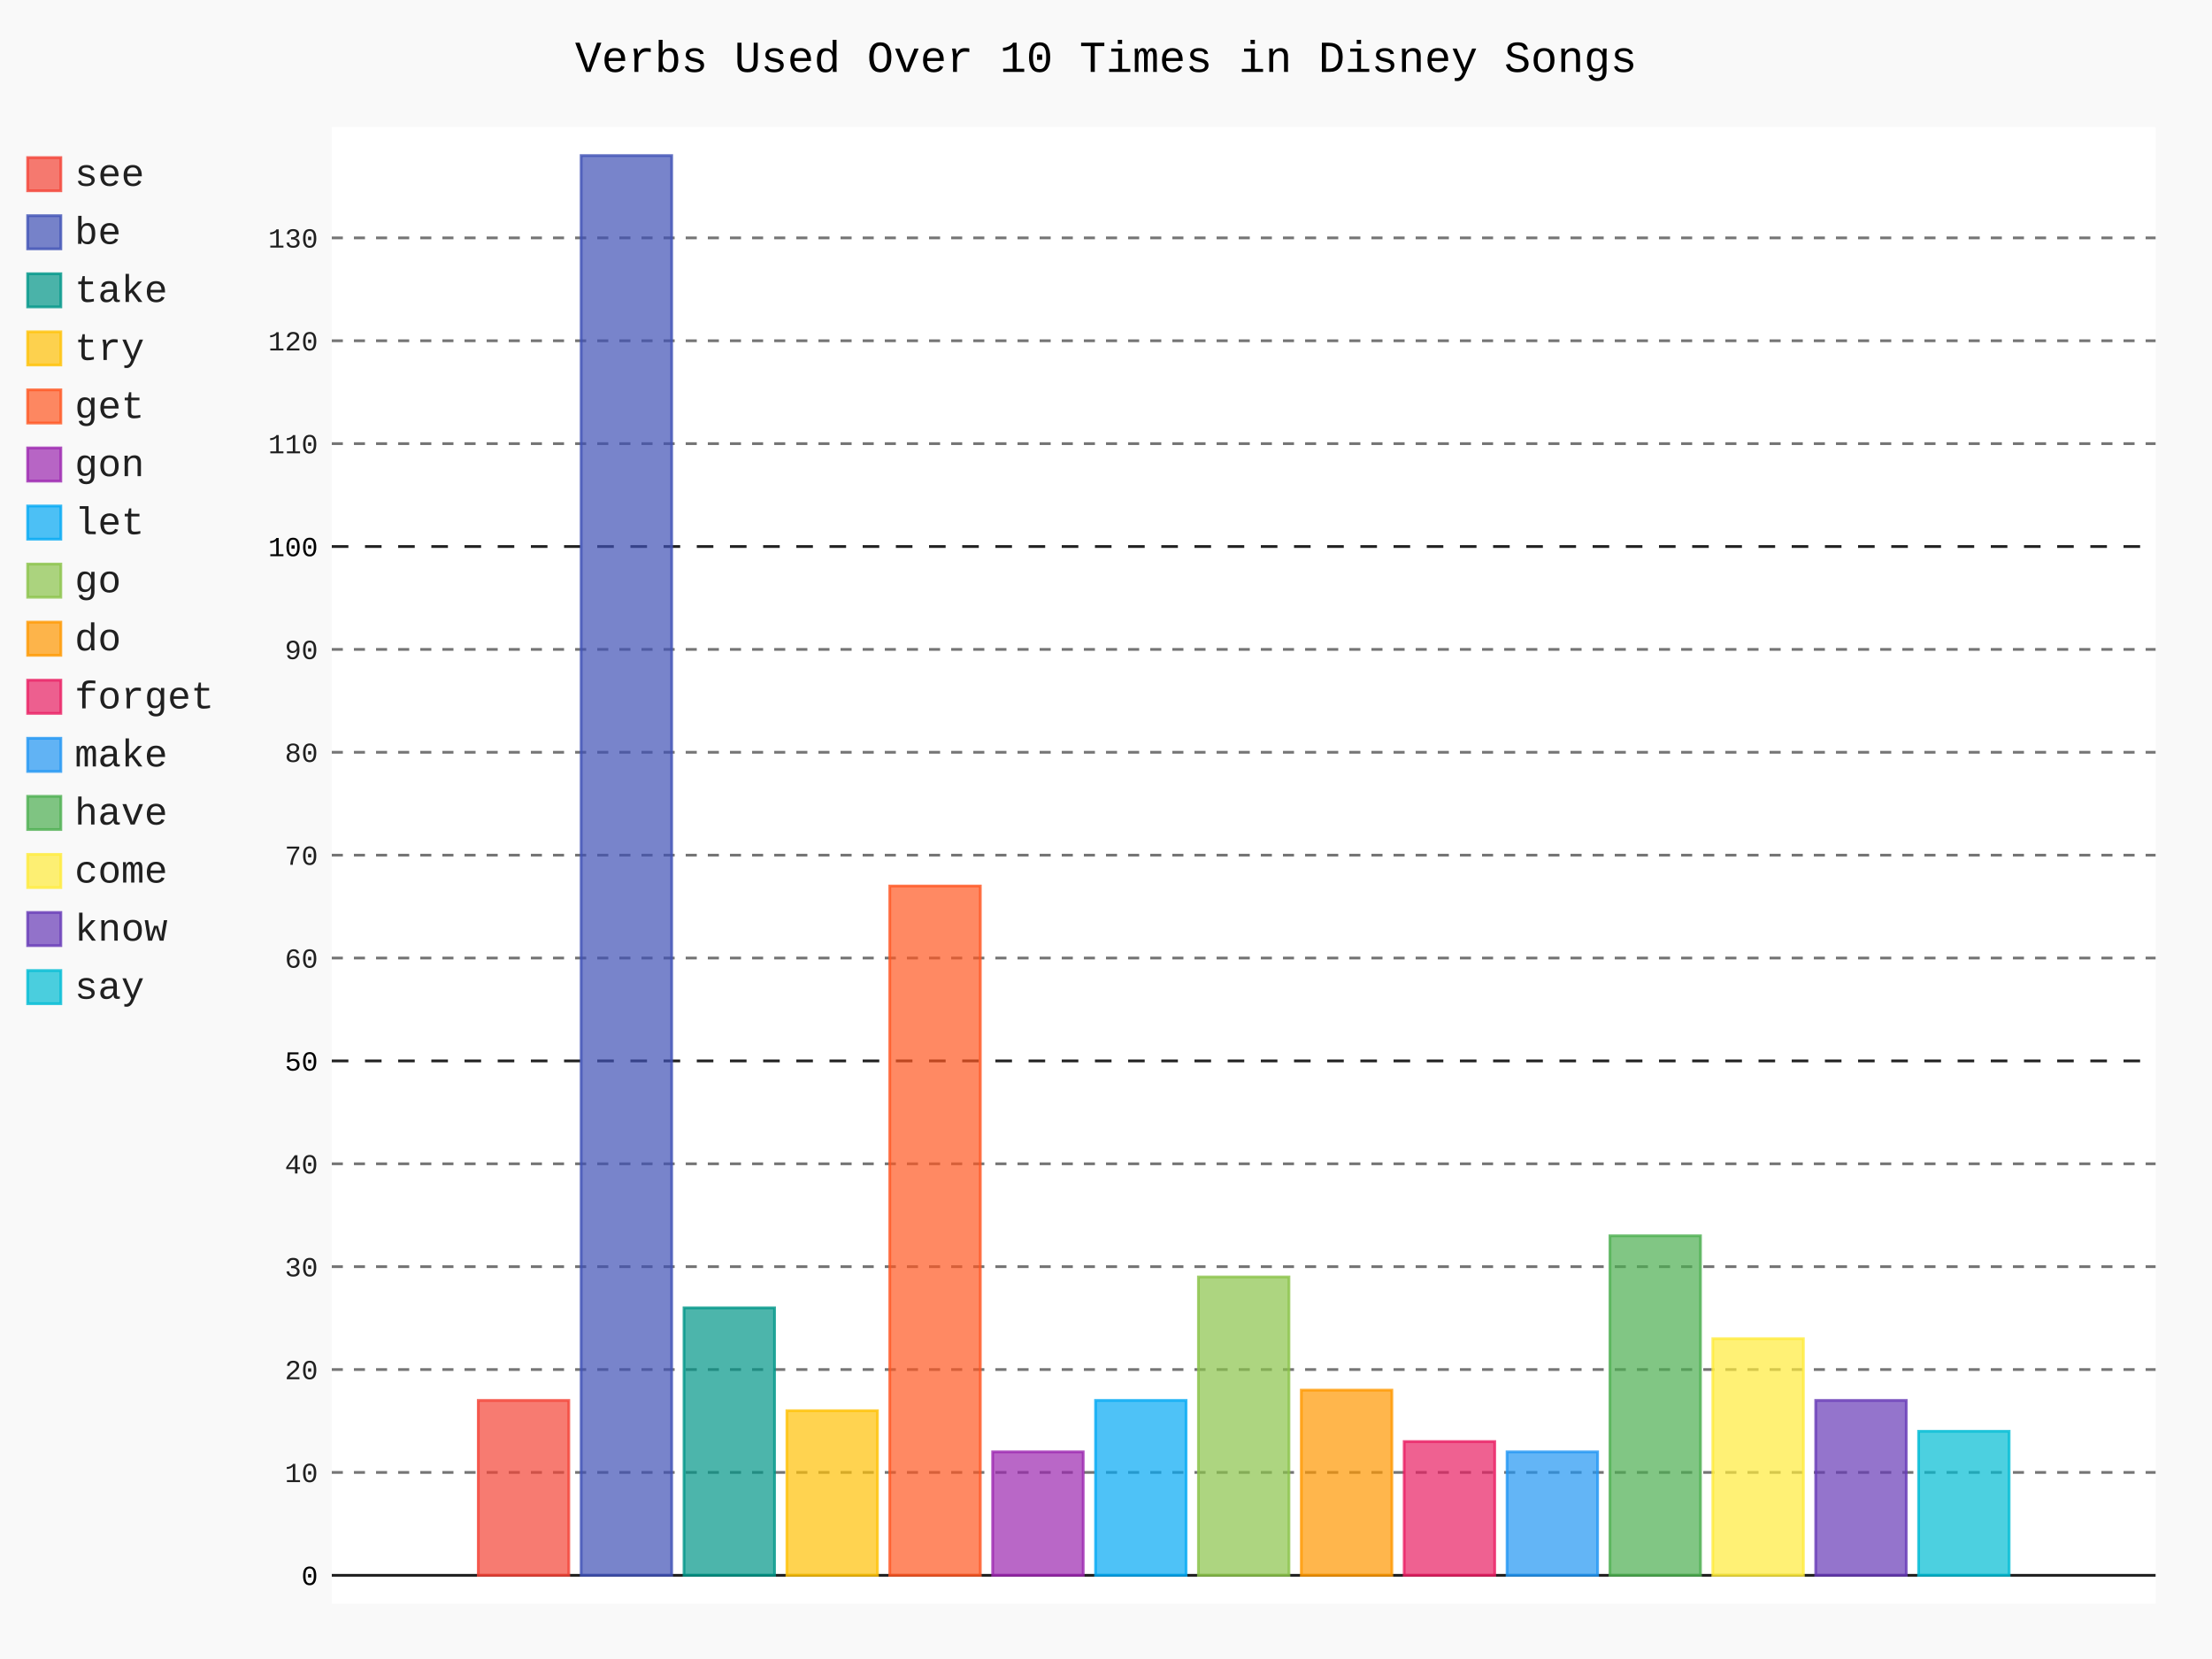
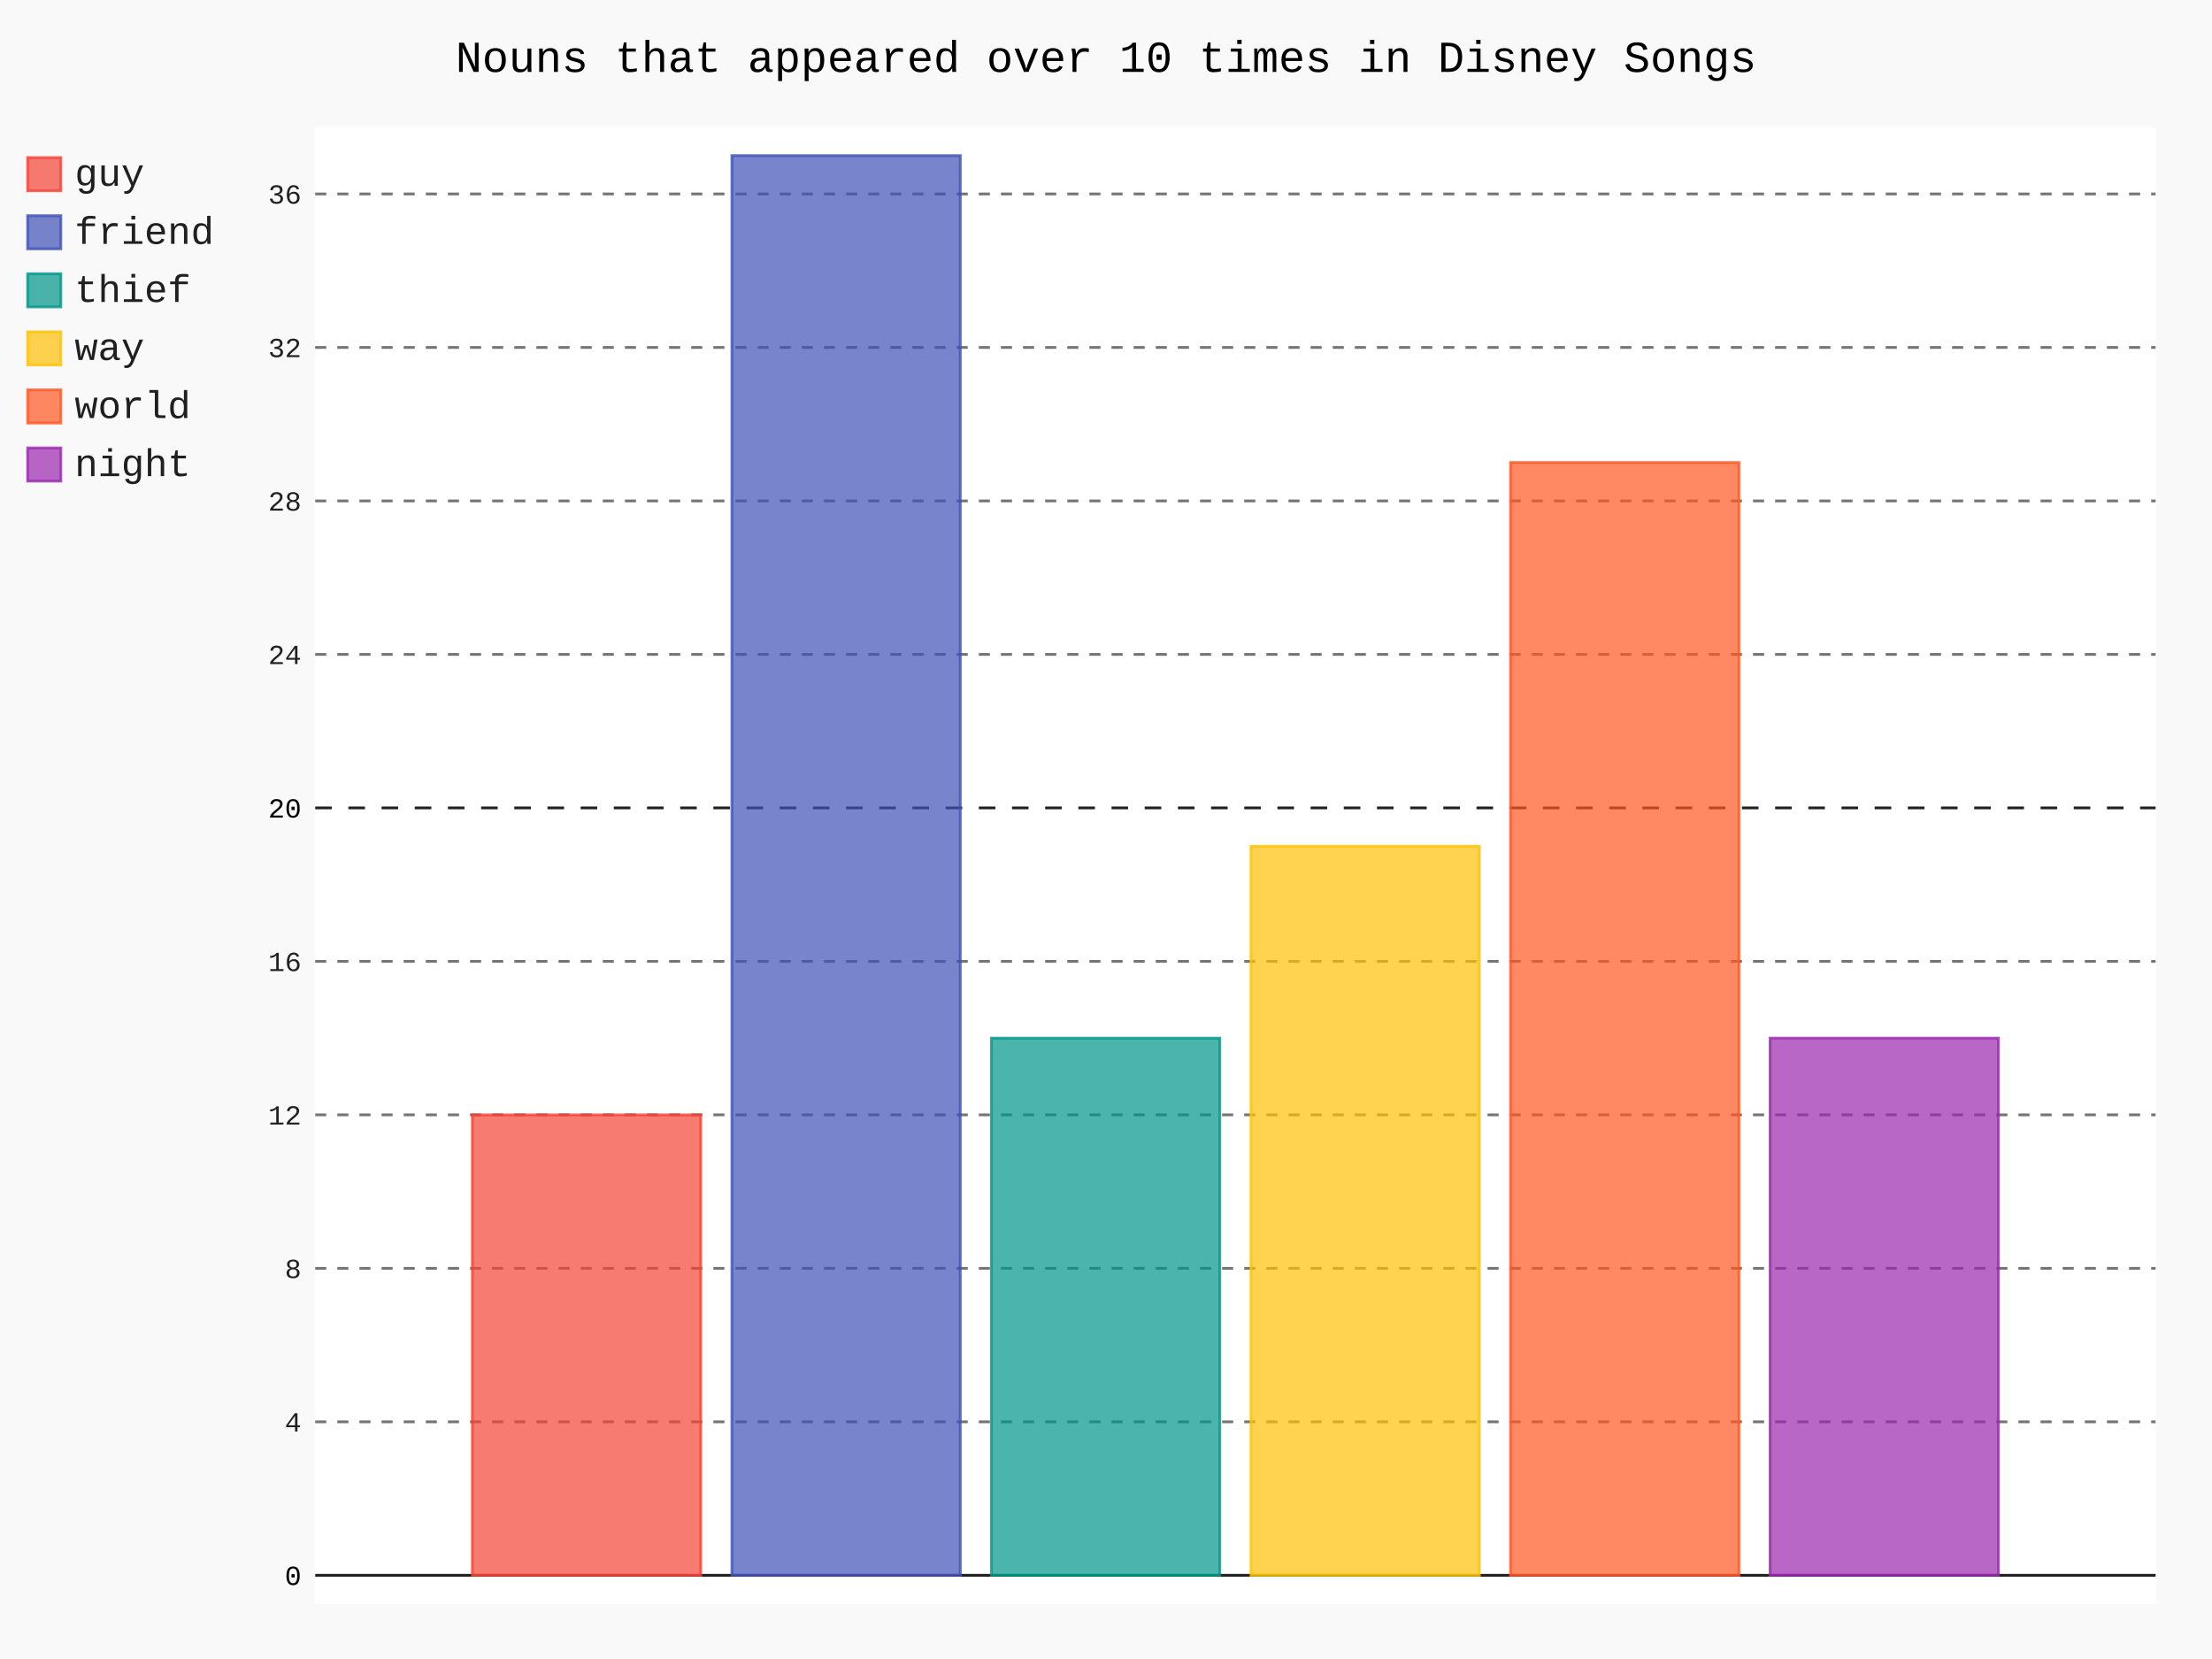
- <svg xmlns="http://www.w3.org/2000/svg" id="chart-f71bc01b-bb59-49b8-891f-cbcc1039b10a" class="pygal-chart" viewBox="0 0 800 600">
+ <svg xmlns="http://www.w3.org/2000/svg" id="chart-c9e9f014-8bdd-4078-95af-990b3f24e855" class="pygal-chart" viewBox="0 0 800 600">
  <defs>
-     <style type="text/css">#chart-f71bc01b-bb59-49b8-891f-cbcc1039b10a{-webkit-user-select:none;-webkit-font-smoothing:antialiased;font-family:Consolas,"Liberation Mono",Menlo,Courier,monospace}#chart-f71bc01b-bb59-49b8-891f-cbcc1039b10a .title{font-family:Consolas,"Liberation Mono",Menlo,Courier,monospace;font-size:16px}#chart-f71bc01b-bb59-49b8-891f-cbcc1039b10a .legends .legend text{font-family:Consolas,"Liberation Mono",Menlo,Courier,monospace;font-size:14px}#chart-f71bc01b-bb59-49b8-891f-cbcc1039b10a .axis text{font-family:Consolas,"Liberation Mono",Menlo,Courier,monospace;font-size:10px}#chart-f71bc01b-bb59-49b8-891f-cbcc1039b10a .axis text.major{font-family:Consolas,"Liberation Mono",Menlo,Courier,monospace;font-size:10px}#chart-f71bc01b-bb59-49b8-891f-cbcc1039b10a .text-overlay text.value{font-family:Consolas,"Liberation Mono",Menlo,Courier,monospace;font-size:16px}#chart-f71bc01b-bb59-49b8-891f-cbcc1039b10a .text-overlay text.label{font-family:Consolas,"Liberation Mono",Menlo,Courier,monospace;font-size:10px}#chart-f71bc01b-bb59-49b8-891f-cbcc1039b10a .tooltip{font-family:Consolas,"Liberation Mono",Menlo,Courier,monospace;font-size:14px}#chart-f71bc01b-bb59-49b8-891f-cbcc1039b10a text.no_data{font-family:Consolas,"Liberation Mono",Menlo,Courier,monospace;font-size:64px}
- #chart-f71bc01b-bb59-49b8-891f-cbcc1039b10a{background-color:rgba(249,249,249,1)}#chart-f71bc01b-bb59-49b8-891f-cbcc1039b10a path,#chart-f71bc01b-bb59-49b8-891f-cbcc1039b10a line,#chart-f71bc01b-bb59-49b8-891f-cbcc1039b10a rect,#chart-f71bc01b-bb59-49b8-891f-cbcc1039b10a circle{-webkit-transition:150ms;-moz-transition:150ms;transition:150ms}#chart-f71bc01b-bb59-49b8-891f-cbcc1039b10a .graph &gt; .background{fill:rgba(249,249,249,1)}#chart-f71bc01b-bb59-49b8-891f-cbcc1039b10a .plot &gt; .background{fill:rgba(255,255,255,1)}#chart-f71bc01b-bb59-49b8-891f-cbcc1039b10a .graph{fill:rgba(0,0,0,.87)}#chart-f71bc01b-bb59-49b8-891f-cbcc1039b10a text.no_data{fill:rgba(0,0,0,1)}#chart-f71bc01b-bb59-49b8-891f-cbcc1039b10a .title{fill:rgba(0,0,0,1)}#chart-f71bc01b-bb59-49b8-891f-cbcc1039b10a .legends .legend text{fill:rgba(0,0,0,.87)}#chart-f71bc01b-bb59-49b8-891f-cbcc1039b10a .legends .legend:hover text{fill:rgba(0,0,0,1)}#chart-f71bc01b-bb59-49b8-891f-cbcc1039b10a .axis .line{stroke:rgba(0,0,0,1)}#chart-f71bc01b-bb59-49b8-891f-cbcc1039b10a .axis .guide.line{stroke:rgba(0,0,0,.54)}#chart-f71bc01b-bb59-49b8-891f-cbcc1039b10a .axis .major.line{stroke:rgba(0,0,0,.87)}#chart-f71bc01b-bb59-49b8-891f-cbcc1039b10a .axis text.major{fill:rgba(0,0,0,1)}#chart-f71bc01b-bb59-49b8-891f-cbcc1039b10a .axis.y .guides:hover .guide.line,#chart-f71bc01b-bb59-49b8-891f-cbcc1039b10a .line-graph .axis.x .guides:hover .guide.line,#chart-f71bc01b-bb59-49b8-891f-cbcc1039b10a .stackedline-graph .axis.x .guides:hover .guide.line,#chart-f71bc01b-bb59-49b8-891f-cbcc1039b10a .xy-graph .axis.x .guides:hover .guide.line{stroke:rgba(0,0,0,1)}#chart-f71bc01b-bb59-49b8-891f-cbcc1039b10a .axis .guides:hover text{fill:rgba(0,0,0,1)}#chart-f71bc01b-bb59-49b8-891f-cbcc1039b10a .reactive{fill-opacity:.7;stroke-opacity:.8}#chart-f71bc01b-bb59-49b8-891f-cbcc1039b10a .ci{stroke:rgba(0,0,0,.87)}#chart-f71bc01b-bb59-49b8-891f-cbcc1039b10a .reactive.active,#chart-f71bc01b-bb59-49b8-891f-cbcc1039b10a .active .reactive{fill-opacity:.8;stroke-opacity:.9;stroke-width:4}#chart-f71bc01b-bb59-49b8-891f-cbcc1039b10a .ci .reactive.active{stroke-width:1.5}#chart-f71bc01b-bb59-49b8-891f-cbcc1039b10a .series text{fill:rgba(0,0,0,1)}#chart-f71bc01b-bb59-49b8-891f-cbcc1039b10a .tooltip rect{fill:rgba(255,255,255,1);stroke:rgba(0,0,0,1);-webkit-transition:opacity 150ms;-moz-transition:opacity 150ms;transition:opacity 150ms}#chart-f71bc01b-bb59-49b8-891f-cbcc1039b10a .tooltip .label{fill:rgba(0,0,0,.87)}#chart-f71bc01b-bb59-49b8-891f-cbcc1039b10a .tooltip .label{fill:rgba(0,0,0,.87)}#chart-f71bc01b-bb59-49b8-891f-cbcc1039b10a .tooltip .legend{font-size:.8em;fill:rgba(0,0,0,.54)}#chart-f71bc01b-bb59-49b8-891f-cbcc1039b10a .tooltip .x_label{font-size:.6em;fill:rgba(0,0,0,1)}#chart-f71bc01b-bb59-49b8-891f-cbcc1039b10a .tooltip .xlink{font-size:.5em;text-decoration:underline}#chart-f71bc01b-bb59-49b8-891f-cbcc1039b10a .tooltip .value{font-size:1.5em}#chart-f71bc01b-bb59-49b8-891f-cbcc1039b10a .bound{font-size:.5em}#chart-f71bc01b-bb59-49b8-891f-cbcc1039b10a .max-value{font-size:.75em;fill:rgba(0,0,0,.54)}#chart-f71bc01b-bb59-49b8-891f-cbcc1039b10a .map-element{fill:rgba(255,255,255,1);stroke:rgba(0,0,0,.54) !important}#chart-f71bc01b-bb59-49b8-891f-cbcc1039b10a .map-element .reactive{fill-opacity:inherit;stroke-opacity:inherit}#chart-f71bc01b-bb59-49b8-891f-cbcc1039b10a .color-0,#chart-f71bc01b-bb59-49b8-891f-cbcc1039b10a .color-0 a:visited{stroke:#F44336;fill:#F44336}#chart-f71bc01b-bb59-49b8-891f-cbcc1039b10a .color-1,#chart-f71bc01b-bb59-49b8-891f-cbcc1039b10a .color-1 a:visited{stroke:#3F51B5;fill:#3F51B5}#chart-f71bc01b-bb59-49b8-891f-cbcc1039b10a .color-2,#chart-f71bc01b-bb59-49b8-891f-cbcc1039b10a .color-2 a:visited{stroke:#009688;fill:#009688}#chart-f71bc01b-bb59-49b8-891f-cbcc1039b10a .color-3,#chart-f71bc01b-bb59-49b8-891f-cbcc1039b10a .color-3 a:visited{stroke:#FFC107;fill:#FFC107}#chart-f71bc01b-bb59-49b8-891f-cbcc1039b10a .color-4,#chart-f71bc01b-bb59-49b8-891f-cbcc1039b10a .color-4 a:visited{stroke:#FF5722;fill:#FF5722}#chart-f71bc01b-bb59-49b8-891f-cbcc1039b10a .color-5,#chart-f71bc01b-bb59-49b8-891f-cbcc1039b10a .color-5 a:visited{stroke:#9C27B0;fill:#9C27B0}#chart-f71bc01b-bb59-49b8-891f-cbcc1039b10a .color-6,#chart-f71bc01b-bb59-49b8-891f-cbcc1039b10a .color-6 a:visited{stroke:#03A9F4;fill:#03A9F4}#chart-f71bc01b-bb59-49b8-891f-cbcc1039b10a .color-7,#chart-f71bc01b-bb59-49b8-891f-cbcc1039b10a .color-7 a:visited{stroke:#8BC34A;fill:#8BC34A}#chart-f71bc01b-bb59-49b8-891f-cbcc1039b10a .color-8,#chart-f71bc01b-bb59-49b8-891f-cbcc1039b10a .color-8 a:visited{stroke:#FF9800;fill:#FF9800}#chart-f71bc01b-bb59-49b8-891f-cbcc1039b10a .color-9,#chart-f71bc01b-bb59-49b8-891f-cbcc1039b10a .color-9 a:visited{stroke:#E91E63;fill:#E91E63}#chart-f71bc01b-bb59-49b8-891f-cbcc1039b10a .color-10,#chart-f71bc01b-bb59-49b8-891f-cbcc1039b10a .color-10 a:visited{stroke:#2196F3;fill:#2196F3}#chart-f71bc01b-bb59-49b8-891f-cbcc1039b10a .color-11,#chart-f71bc01b-bb59-49b8-891f-cbcc1039b10a .color-11 a:visited{stroke:#4CAF50;fill:#4CAF50}#chart-f71bc01b-bb59-49b8-891f-cbcc1039b10a .color-12,#chart-f71bc01b-bb59-49b8-891f-cbcc1039b10a .color-12 a:visited{stroke:#FFEB3B;fill:#FFEB3B}#chart-f71bc01b-bb59-49b8-891f-cbcc1039b10a .color-13,#chart-f71bc01b-bb59-49b8-891f-cbcc1039b10a .color-13 a:visited{stroke:#673AB7;fill:#673AB7}#chart-f71bc01b-bb59-49b8-891f-cbcc1039b10a .color-14,#chart-f71bc01b-bb59-49b8-891f-cbcc1039b10a .color-14 a:visited{stroke:#00BCD4;fill:#00BCD4}#chart-f71bc01b-bb59-49b8-891f-cbcc1039b10a .text-overlay .color-0 text{fill:black}#chart-f71bc01b-bb59-49b8-891f-cbcc1039b10a .text-overlay .color-1 text{fill:black}#chart-f71bc01b-bb59-49b8-891f-cbcc1039b10a .text-overlay .color-2 text{fill:black}#chart-f71bc01b-bb59-49b8-891f-cbcc1039b10a .text-overlay .color-3 text{fill:black}#chart-f71bc01b-bb59-49b8-891f-cbcc1039b10a .text-overlay .color-4 text{fill:black}#chart-f71bc01b-bb59-49b8-891f-cbcc1039b10a .text-overlay .color-5 text{fill:black}#chart-f71bc01b-bb59-49b8-891f-cbcc1039b10a .text-overlay .color-6 text{fill:black}#chart-f71bc01b-bb59-49b8-891f-cbcc1039b10a .text-overlay .color-7 text{fill:black}#chart-f71bc01b-bb59-49b8-891f-cbcc1039b10a .text-overlay .color-8 text{fill:black}#chart-f71bc01b-bb59-49b8-891f-cbcc1039b10a .text-overlay .color-9 text{fill:black}#chart-f71bc01b-bb59-49b8-891f-cbcc1039b10a .text-overlay .color-10 text{fill:black}#chart-f71bc01b-bb59-49b8-891f-cbcc1039b10a .text-overlay .color-11 text{fill:black}#chart-f71bc01b-bb59-49b8-891f-cbcc1039b10a .text-overlay .color-12 text{fill:black}#chart-f71bc01b-bb59-49b8-891f-cbcc1039b10a .text-overlay .color-13 text{fill:black}#chart-f71bc01b-bb59-49b8-891f-cbcc1039b10a .text-overlay .color-14 text{fill:black}
- #chart-f71bc01b-bb59-49b8-891f-cbcc1039b10a text.no_data{text-anchor:middle}#chart-f71bc01b-bb59-49b8-891f-cbcc1039b10a .guide.line{fill:none}#chart-f71bc01b-bb59-49b8-891f-cbcc1039b10a .centered{text-anchor:middle}#chart-f71bc01b-bb59-49b8-891f-cbcc1039b10a .title{text-anchor:middle}#chart-f71bc01b-bb59-49b8-891f-cbcc1039b10a .legends .legend text{fill-opacity:1}#chart-f71bc01b-bb59-49b8-891f-cbcc1039b10a .axis.x text{text-anchor:middle}#chart-f71bc01b-bb59-49b8-891f-cbcc1039b10a .axis.x:not(.web) text[transform]{text-anchor:start}#chart-f71bc01b-bb59-49b8-891f-cbcc1039b10a .axis.x:not(.web) text[transform].backwards{text-anchor:end}#chart-f71bc01b-bb59-49b8-891f-cbcc1039b10a .axis.y text{text-anchor:end}#chart-f71bc01b-bb59-49b8-891f-cbcc1039b10a .axis.y text[transform].backwards{text-anchor:start}#chart-f71bc01b-bb59-49b8-891f-cbcc1039b10a .axis.y2 text{text-anchor:start}#chart-f71bc01b-bb59-49b8-891f-cbcc1039b10a .axis.y2 text[transform].backwards{text-anchor:end}#chart-f71bc01b-bb59-49b8-891f-cbcc1039b10a .axis .guide.line{stroke-dasharray:4,4}#chart-f71bc01b-bb59-49b8-891f-cbcc1039b10a .axis .major.guide.line{stroke-dasharray:6,6}#chart-f71bc01b-bb59-49b8-891f-cbcc1039b10a .horizontal .axis.y .guide.line,#chart-f71bc01b-bb59-49b8-891f-cbcc1039b10a .horizontal .axis.y2 .guide.line,#chart-f71bc01b-bb59-49b8-891f-cbcc1039b10a .vertical .axis.x .guide.line{opacity:0}#chart-f71bc01b-bb59-49b8-891f-cbcc1039b10a .horizontal .axis.always_show .guide.line,#chart-f71bc01b-bb59-49b8-891f-cbcc1039b10a .vertical .axis.always_show .guide.line{opacity:1 !important}#chart-f71bc01b-bb59-49b8-891f-cbcc1039b10a .axis.y .guides:hover .guide.line,#chart-f71bc01b-bb59-49b8-891f-cbcc1039b10a .axis.y2 .guides:hover .guide.line,#chart-f71bc01b-bb59-49b8-891f-cbcc1039b10a .axis.x .guides:hover .guide.line{opacity:1}#chart-f71bc01b-bb59-49b8-891f-cbcc1039b10a .axis .guides:hover text{opacity:1}#chart-f71bc01b-bb59-49b8-891f-cbcc1039b10a .nofill{fill:none}#chart-f71bc01b-bb59-49b8-891f-cbcc1039b10a .subtle-fill{fill-opacity:.2}#chart-f71bc01b-bb59-49b8-891f-cbcc1039b10a .dot{stroke-width:1px;fill-opacity:1}#chart-f71bc01b-bb59-49b8-891f-cbcc1039b10a .dot.active{stroke-width:5px}#chart-f71bc01b-bb59-49b8-891f-cbcc1039b10a .dot.negative{fill:transparent}#chart-f71bc01b-bb59-49b8-891f-cbcc1039b10a text,#chart-f71bc01b-bb59-49b8-891f-cbcc1039b10a tspan{stroke:none !important}#chart-f71bc01b-bb59-49b8-891f-cbcc1039b10a .series text.active{opacity:1}#chart-f71bc01b-bb59-49b8-891f-cbcc1039b10a .tooltip rect{fill-opacity:.95;stroke-width:.5}#chart-f71bc01b-bb59-49b8-891f-cbcc1039b10a .tooltip text{fill-opacity:1}#chart-f71bc01b-bb59-49b8-891f-cbcc1039b10a .showable{visibility:hidden}#chart-f71bc01b-bb59-49b8-891f-cbcc1039b10a .showable.shown{visibility:visible}#chart-f71bc01b-bb59-49b8-891f-cbcc1039b10a .gauge-background{fill:rgba(229,229,229,1);stroke:none}#chart-f71bc01b-bb59-49b8-891f-cbcc1039b10a .bg-lines{stroke:rgba(249,249,249,1);stroke-width:2px}</style>
+     <style type="text/css">#chart-c9e9f014-8bdd-4078-95af-990b3f24e855{-webkit-user-select:none;-webkit-font-smoothing:antialiased;font-family:Consolas,"Liberation Mono",Menlo,Courier,monospace}#chart-c9e9f014-8bdd-4078-95af-990b3f24e855 .title{font-family:Consolas,"Liberation Mono",Menlo,Courier,monospace;font-size:16px}#chart-c9e9f014-8bdd-4078-95af-990b3f24e855 .legends .legend text{font-family:Consolas,"Liberation Mono",Menlo,Courier,monospace;font-size:14px}#chart-c9e9f014-8bdd-4078-95af-990b3f24e855 .axis text{font-family:Consolas,"Liberation Mono",Menlo,Courier,monospace;font-size:10px}#chart-c9e9f014-8bdd-4078-95af-990b3f24e855 .axis text.major{font-family:Consolas,"Liberation Mono",Menlo,Courier,monospace;font-size:10px}#chart-c9e9f014-8bdd-4078-95af-990b3f24e855 .text-overlay text.value{font-family:Consolas,"Liberation Mono",Menlo,Courier,monospace;font-size:16px}#chart-c9e9f014-8bdd-4078-95af-990b3f24e855 .text-overlay text.label{font-family:Consolas,"Liberation Mono",Menlo,Courier,monospace;font-size:10px}#chart-c9e9f014-8bdd-4078-95af-990b3f24e855 .tooltip{font-family:Consolas,"Liberation Mono",Menlo,Courier,monospace;font-size:14px}#chart-c9e9f014-8bdd-4078-95af-990b3f24e855 text.no_data{font-family:Consolas,"Liberation Mono",Menlo,Courier,monospace;font-size:64px}
+ #chart-c9e9f014-8bdd-4078-95af-990b3f24e855{background-color:rgba(249,249,249,1)}#chart-c9e9f014-8bdd-4078-95af-990b3f24e855 path,#chart-c9e9f014-8bdd-4078-95af-990b3f24e855 line,#chart-c9e9f014-8bdd-4078-95af-990b3f24e855 rect,#chart-c9e9f014-8bdd-4078-95af-990b3f24e855 circle{-webkit-transition:150ms;-moz-transition:150ms;transition:150ms}#chart-c9e9f014-8bdd-4078-95af-990b3f24e855 .graph &gt; .background{fill:rgba(249,249,249,1)}#chart-c9e9f014-8bdd-4078-95af-990b3f24e855 .plot &gt; .background{fill:rgba(255,255,255,1)}#chart-c9e9f014-8bdd-4078-95af-990b3f24e855 .graph{fill:rgba(0,0,0,.87)}#chart-c9e9f014-8bdd-4078-95af-990b3f24e855 text.no_data{fill:rgba(0,0,0,1)}#chart-c9e9f014-8bdd-4078-95af-990b3f24e855 .title{fill:rgba(0,0,0,1)}#chart-c9e9f014-8bdd-4078-95af-990b3f24e855 .legends .legend text{fill:rgba(0,0,0,.87)}#chart-c9e9f014-8bdd-4078-95af-990b3f24e855 .legends .legend:hover text{fill:rgba(0,0,0,1)}#chart-c9e9f014-8bdd-4078-95af-990b3f24e855 .axis .line{stroke:rgba(0,0,0,1)}#chart-c9e9f014-8bdd-4078-95af-990b3f24e855 .axis .guide.line{stroke:rgba(0,0,0,.54)}#chart-c9e9f014-8bdd-4078-95af-990b3f24e855 .axis .major.line{stroke:rgba(0,0,0,.87)}#chart-c9e9f014-8bdd-4078-95af-990b3f24e855 .axis text.major{fill:rgba(0,0,0,1)}#chart-c9e9f014-8bdd-4078-95af-990b3f24e855 .axis.y .guides:hover .guide.line,#chart-c9e9f014-8bdd-4078-95af-990b3f24e855 .line-graph .axis.x .guides:hover .guide.line,#chart-c9e9f014-8bdd-4078-95af-990b3f24e855 .stackedline-graph .axis.x .guides:hover .guide.line,#chart-c9e9f014-8bdd-4078-95af-990b3f24e855 .xy-graph .axis.x .guides:hover .guide.line{stroke:rgba(0,0,0,1)}#chart-c9e9f014-8bdd-4078-95af-990b3f24e855 .axis .guides:hover text{fill:rgba(0,0,0,1)}#chart-c9e9f014-8bdd-4078-95af-990b3f24e855 .reactive{fill-opacity:.7;stroke-opacity:.8}#chart-c9e9f014-8bdd-4078-95af-990b3f24e855 .ci{stroke:rgba(0,0,0,.87)}#chart-c9e9f014-8bdd-4078-95af-990b3f24e855 .reactive.active,#chart-c9e9f014-8bdd-4078-95af-990b3f24e855 .active .reactive{fill-opacity:.8;stroke-opacity:.9;stroke-width:4}#chart-c9e9f014-8bdd-4078-95af-990b3f24e855 .ci .reactive.active{stroke-width:1.5}#chart-c9e9f014-8bdd-4078-95af-990b3f24e855 .series text{fill:rgba(0,0,0,1)}#chart-c9e9f014-8bdd-4078-95af-990b3f24e855 .tooltip rect{fill:rgba(255,255,255,1);stroke:rgba(0,0,0,1);-webkit-transition:opacity 150ms;-moz-transition:opacity 150ms;transition:opacity 150ms}#chart-c9e9f014-8bdd-4078-95af-990b3f24e855 .tooltip .label{fill:rgba(0,0,0,.87)}#chart-c9e9f014-8bdd-4078-95af-990b3f24e855 .tooltip .label{fill:rgba(0,0,0,.87)}#chart-c9e9f014-8bdd-4078-95af-990b3f24e855 .tooltip .legend{font-size:.8em;fill:rgba(0,0,0,.54)}#chart-c9e9f014-8bdd-4078-95af-990b3f24e855 .tooltip .x_label{font-size:.6em;fill:rgba(0,0,0,1)}#chart-c9e9f014-8bdd-4078-95af-990b3f24e855 .tooltip .xlink{font-size:.5em;text-decoration:underline}#chart-c9e9f014-8bdd-4078-95af-990b3f24e855 .tooltip .value{font-size:1.5em}#chart-c9e9f014-8bdd-4078-95af-990b3f24e855 .bound{font-size:.5em}#chart-c9e9f014-8bdd-4078-95af-990b3f24e855 .max-value{font-size:.75em;fill:rgba(0,0,0,.54)}#chart-c9e9f014-8bdd-4078-95af-990b3f24e855 .map-element{fill:rgba(255,255,255,1);stroke:rgba(0,0,0,.54) !important}#chart-c9e9f014-8bdd-4078-95af-990b3f24e855 .map-element .reactive{fill-opacity:inherit;stroke-opacity:inherit}#chart-c9e9f014-8bdd-4078-95af-990b3f24e855 .color-0,#chart-c9e9f014-8bdd-4078-95af-990b3f24e855 .color-0 a:visited{stroke:#F44336;fill:#F44336}#chart-c9e9f014-8bdd-4078-95af-990b3f24e855 .color-1,#chart-c9e9f014-8bdd-4078-95af-990b3f24e855 .color-1 a:visited{stroke:#3F51B5;fill:#3F51B5}#chart-c9e9f014-8bdd-4078-95af-990b3f24e855 .color-2,#chart-c9e9f014-8bdd-4078-95af-990b3f24e855 .color-2 a:visited{stroke:#009688;fill:#009688}#chart-c9e9f014-8bdd-4078-95af-990b3f24e855 .color-3,#chart-c9e9f014-8bdd-4078-95af-990b3f24e855 .color-3 a:visited{stroke:#FFC107;fill:#FFC107}#chart-c9e9f014-8bdd-4078-95af-990b3f24e855 .color-4,#chart-c9e9f014-8bdd-4078-95af-990b3f24e855 .color-4 a:visited{stroke:#FF5722;fill:#FF5722}#chart-c9e9f014-8bdd-4078-95af-990b3f24e855 .color-5,#chart-c9e9f014-8bdd-4078-95af-990b3f24e855 .color-5 a:visited{stroke:#9C27B0;fill:#9C27B0}#chart-c9e9f014-8bdd-4078-95af-990b3f24e855 .text-overlay .color-0 text{fill:black}#chart-c9e9f014-8bdd-4078-95af-990b3f24e855 .text-overlay .color-1 text{fill:black}#chart-c9e9f014-8bdd-4078-95af-990b3f24e855 .text-overlay .color-2 text{fill:black}#chart-c9e9f014-8bdd-4078-95af-990b3f24e855 .text-overlay .color-3 text{fill:black}#chart-c9e9f014-8bdd-4078-95af-990b3f24e855 .text-overlay .color-4 text{fill:black}#chart-c9e9f014-8bdd-4078-95af-990b3f24e855 .text-overlay .color-5 text{fill:black}
+ #chart-c9e9f014-8bdd-4078-95af-990b3f24e855 text.no_data{text-anchor:middle}#chart-c9e9f014-8bdd-4078-95af-990b3f24e855 .guide.line{fill:none}#chart-c9e9f014-8bdd-4078-95af-990b3f24e855 .centered{text-anchor:middle}#chart-c9e9f014-8bdd-4078-95af-990b3f24e855 .title{text-anchor:middle}#chart-c9e9f014-8bdd-4078-95af-990b3f24e855 .legends .legend text{fill-opacity:1}#chart-c9e9f014-8bdd-4078-95af-990b3f24e855 .axis.x text{text-anchor:middle}#chart-c9e9f014-8bdd-4078-95af-990b3f24e855 .axis.x:not(.web) text[transform]{text-anchor:start}#chart-c9e9f014-8bdd-4078-95af-990b3f24e855 .axis.x:not(.web) text[transform].backwards{text-anchor:end}#chart-c9e9f014-8bdd-4078-95af-990b3f24e855 .axis.y text{text-anchor:end}#chart-c9e9f014-8bdd-4078-95af-990b3f24e855 .axis.y text[transform].backwards{text-anchor:start}#chart-c9e9f014-8bdd-4078-95af-990b3f24e855 .axis.y2 text{text-anchor:start}#chart-c9e9f014-8bdd-4078-95af-990b3f24e855 .axis.y2 text[transform].backwards{text-anchor:end}#chart-c9e9f014-8bdd-4078-95af-990b3f24e855 .axis .guide.line{stroke-dasharray:4,4}#chart-c9e9f014-8bdd-4078-95af-990b3f24e855 .axis .major.guide.line{stroke-dasharray:6,6}#chart-c9e9f014-8bdd-4078-95af-990b3f24e855 .horizontal .axis.y .guide.line,#chart-c9e9f014-8bdd-4078-95af-990b3f24e855 .horizontal .axis.y2 .guide.line,#chart-c9e9f014-8bdd-4078-95af-990b3f24e855 .vertical .axis.x .guide.line{opacity:0}#chart-c9e9f014-8bdd-4078-95af-990b3f24e855 .horizontal .axis.always_show .guide.line,#chart-c9e9f014-8bdd-4078-95af-990b3f24e855 .vertical .axis.always_show .guide.line{opacity:1 !important}#chart-c9e9f014-8bdd-4078-95af-990b3f24e855 .axis.y .guides:hover .guide.line,#chart-c9e9f014-8bdd-4078-95af-990b3f24e855 .axis.y2 .guides:hover .guide.line,#chart-c9e9f014-8bdd-4078-95af-990b3f24e855 .axis.x .guides:hover .guide.line{opacity:1}#chart-c9e9f014-8bdd-4078-95af-990b3f24e855 .axis .guides:hover text{opacity:1}#chart-c9e9f014-8bdd-4078-95af-990b3f24e855 .nofill{fill:none}#chart-c9e9f014-8bdd-4078-95af-990b3f24e855 .subtle-fill{fill-opacity:.2}#chart-c9e9f014-8bdd-4078-95af-990b3f24e855 .dot{stroke-width:1px;fill-opacity:1}#chart-c9e9f014-8bdd-4078-95af-990b3f24e855 .dot.active{stroke-width:5px}#chart-c9e9f014-8bdd-4078-95af-990b3f24e855 .dot.negative{fill:transparent}#chart-c9e9f014-8bdd-4078-95af-990b3f24e855 text,#chart-c9e9f014-8bdd-4078-95af-990b3f24e855 tspan{stroke:none !important}#chart-c9e9f014-8bdd-4078-95af-990b3f24e855 .series text.active{opacity:1}#chart-c9e9f014-8bdd-4078-95af-990b3f24e855 .tooltip rect{fill-opacity:.95;stroke-width:.5}#chart-c9e9f014-8bdd-4078-95af-990b3f24e855 .tooltip text{fill-opacity:1}#chart-c9e9f014-8bdd-4078-95af-990b3f24e855 .showable{visibility:hidden}#chart-c9e9f014-8bdd-4078-95af-990b3f24e855 .showable.shown{visibility:visible}#chart-c9e9f014-8bdd-4078-95af-990b3f24e855 .gauge-background{fill:rgba(229,229,229,1);stroke:none}#chart-c9e9f014-8bdd-4078-95af-990b3f24e855 .bg-lines{stroke:rgba(249,249,249,1);stroke-width:2px}</style>
  </defs>
  <g class="graph bar-graph vertical">
    <rect x="0" y="0" width="800" height="600" class="background" />
-     <g transform="translate(120, 46)" class="plot">
-       <rect x="0" y="0" width="659.6" height="534" class="background" />
+     <g transform="translate(114, 46)" class="plot">
+       <rect x="0" y="0" width="665.6" height="534" class="background" />
      <g class="axis y always_show">
        <g class="guides">
-           <path d="M0 523.731 h659.6" class="axis major line" />
+           <path d="M0 523.731 h665.6" class="axis major line" />
          <text x="-5" y="527.231" class="major">0</text>
        </g>
        <g class="guides">
-           <path d="M0 486.523 h659.6" class="guide line" />
-           <text x="-5" y="490.023" class="">10</text>
+           <path d="M0 468.221 h665.6" class="guide line" />
+           <text x="-5" y="471.721" class="">4</text>
        </g>
        <g class="guides">
-           <path d="M0 449.316 h659.6" class="guide line" />
-           <text x="-5" y="452.816" class="">20</text>
+           <path d="M0 412.712 h665.6" class="guide line" />
+           <text x="-5" y="416.212" class="">8</text>
        </g>
        <g class="guides">
-           <path d="M0 412.109 h659.6" class="guide line" />
-           <text x="-5" y="415.609" class="">30</text>
+           <path d="M0 357.203 h665.6" class="guide line" />
+           <text x="-5" y="360.703" class="">12</text>
        </g>
        <g class="guides">
-           <path d="M0 374.901 h659.6" class="guide line" />
-           <text x="-5" y="378.401" class="">40</text>
+           <path d="M0 301.693 h665.6" class="guide line" />
+           <text x="-5" y="305.193" class="">16</text>
        </g>
        <g class="guides">
-           <path d="M0 337.694 h659.6" class="major guide line" />
-           <text x="-5" y="341.194" class="major">50</text>
+           <path d="M0 246.184 h665.6" class="major guide line" />
+           <text x="-5" y="249.684" class="major">20</text>
        </g>
        <g class="guides">
-           <path d="M0 300.487 h659.6" class="guide line" />
-           <text x="-5" y="303.987" class="">60</text>
+           <path d="M0 190.675 h665.6" class="guide line" />
+           <text x="-5" y="194.175" class="">24</text>
        </g>
        <g class="guides">
-           <path d="M0 263.279 h659.6" class="guide line" />
-           <text x="-5" y="266.779" class="">70</text>
+           <path d="M0 135.165 h665.6" class="guide line" />
+           <text x="-5" y="138.665" class="">28</text>
        </g>
        <g class="guides">
-           <path d="M0 226.072 h659.6" class="guide line" />
-           <text x="-5" y="229.572" class="">80</text>
+           <path d="M0 79.656 h665.6" class="guide line" />
+           <text x="-5" y="83.156" class="">32</text>
        </g>
        <g class="guides">
-           <path d="M0 188.865 h659.6" class="guide line" />
-           <text x="-5" y="192.365" class="">90</text>
-         </g>
-         <g class="guides">
-           <path d="M0 151.657 h659.6" class="major guide line" />
-           <text x="-5" y="155.157" class="major">100</text>
-         </g>
-         <g class="guides">
-           <path d="M0 114.45 h659.6" class="guide line" />
-           <text x="-5" y="117.95" class="">110</text>
-         </g>
-         <g class="guides">
-           <path d="M0 77.242 h659.6" class="guide line" />
-           <text x="-5" y="80.742" class="">120</text>
-         </g>
-         <g class="guides">
-           <path d="M0 40.035 h659.6" class="guide line" />
-           <text x="-5" y="43.535" class="">130</text>
+           <path d="M0 24.147 h665.6" class="guide line" />
+           <text x="-5" y="27.647" class="">36</text>
        </g>
      </g>
      <g class="series serie-0 color-0">
        <g class="bars">
          <g class="bar">
-             <rect x="52.971" y="460.478" rx="0" ry="0" width="32.743" height="63.253" class="rect reactive tooltip-trigger" />
+             <rect x="56.832" y="357.203" rx="0" ry="0" width="82.603" height="166.528" class="rect reactive tooltip-trigger" />
          </g>
        </g>
      </g>
      <g class="series serie-1 color-1">
        <g class="bars">
          <g class="bar">
-             <rect x="90.179" y="10.269" rx="0" ry="0" width="32.743" height="513.462" class="rect reactive tooltip-trigger" />
+             <rect x="150.699" y="10.269" rx="0" ry="0" width="82.603" height="513.462" class="rect reactive tooltip-trigger" />
          </g>
        </g>
      </g>
      <g class="series serie-2 color-2">
        <g class="bars">
          <g class="bar">
-             <rect x="127.387" y="426.992" rx="0" ry="0" width="32.743" height="96.739" class="rect reactive tooltip-trigger" />
+             <rect x="244.565" y="329.448" rx="0" ry="0" width="82.603" height="194.283" class="rect reactive tooltip-trigger" />
          </g>
        </g>
      </g>
      <g class="series serie-3 color-3">
        <g class="bars">
          <g class="bar">
-             <rect x="164.596" y="464.199" rx="0" ry="0" width="32.743" height="59.532" class="rect reactive tooltip-trigger" />
+             <rect x="338.432" y="260.061" rx="0" ry="0" width="82.603" height="263.669" class="rect reactive tooltip-trigger" />
          </g>
        </g>
      </g>
      <g class="series serie-4 color-4">
        <g class="bars">
          <g class="bar">
-             <rect x="201.804" y="274.441" rx="0" ry="0" width="32.743" height="249.289" class="rect reactive tooltip-trigger" />
+             <rect x="432.299" y="121.288" rx="0" ry="0" width="82.603" height="402.443" class="rect reactive tooltip-trigger" />
          </g>
        </g>
      </g>
      <g class="series serie-5 color-5">
        <g class="bars">
          <g class="bar">
-             <rect x="239.012" y="479.082" rx="0" ry="0" width="32.743" height="44.649" class="rect reactive tooltip-trigger" />
-           </g>
-         </g>
-       </g>
-       <g class="series serie-6 color-6">
-         <g class="bars">
-           <g class="bar">
-             <rect x="276.22" y="460.478" rx="0" ry="0" width="32.743" height="63.253" class="rect reactive tooltip-trigger" />
-           </g>
-         </g>
-       </g>
-       <g class="series serie-7 color-7">
-         <g class="bars">
-           <g class="bar">
-             <rect x="313.428" y="415.829" rx="0" ry="0" width="32.743" height="107.901" class="rect reactive tooltip-trigger" />
-           </g>
-         </g>
-       </g>
-       <g class="series serie-8 color-8">
-         <g class="bars">
-           <g class="bar">
-             <rect x="350.637" y="456.758" rx="0" ry="0" width="32.743" height="66.973" class="rect reactive tooltip-trigger" />
-           </g>
-         </g>
-       </g>
-       <g class="series serie-9 color-9">
-         <g class="bars">
-           <g class="bar">
-             <rect x="387.845" y="475.361" rx="0" ry="0" width="32.743" height="48.37" class="rect reactive tooltip-trigger" />
-           </g>
-         </g>
-       </g>
-       <g class="series serie-10 color-10">
-         <g class="bars">
-           <g class="bar">
-             <rect x="425.053" y="479.082" rx="0" ry="0" width="32.743" height="44.649" class="rect reactive tooltip-trigger" />
-           </g>
-         </g>
-       </g>
-       <g class="series serie-11 color-11">
-         <g class="bars">
-           <g class="bar">
-             <rect x="462.261" y="400.946" rx="0" ry="0" width="32.743" height="122.784" class="rect reactive tooltip-trigger" />
-           </g>
-         </g>
-       </g>
-       <g class="series serie-12 color-12">
-         <g class="bars">
-           <g class="bar">
-             <rect x="499.469" y="438.154" rx="0" ry="0" width="32.743" height="85.577" class="rect reactive tooltip-trigger" />
-           </g>
-         </g>
-       </g>
-       <g class="series serie-13 color-13">
-         <g class="bars">
-           <g class="bar">
-             <rect x="536.678" y="460.478" rx="0" ry="0" width="32.743" height="63.253" class="rect reactive tooltip-trigger" />
-           </g>
-         </g>
-       </g>
-       <g class="series serie-14 color-14">
-         <g class="bars">
-           <g class="bar">
-             <rect x="573.886" y="471.64" rx="0" ry="0" width="32.743" height="52.09" class="rect reactive tooltip-trigger" />
+             <rect x="526.165" y="329.448" rx="0" ry="0" width="82.603" height="194.283" class="rect reactive tooltip-trigger" />
          </g>
        </g>
      </g>
    </g>
    <g class="titles">
-       <text x="400.0" y="26" class="title plot_title">Verbs Used Over 10 Times in Disney Songs</text>
+       <text x="400.0" y="26" class="title plot_title">Nouns that appeared over 10 times in Disney Songs</text>
    </g>
-     <g transform="translate(120, 46)" class="plot overlay">
+     <g transform="translate(114, 46)" class="plot overlay">
      <g class="series serie-0 color-0" />
      <g class="series serie-1 color-1" />
      <g class="series serie-2 color-2" />
      <g class="series serie-3 color-3" />
      <g class="series serie-4 color-4" />
      <g class="series serie-5 color-5" />
-       <g class="series serie-6 color-6" />
-       <g class="series serie-7 color-7" />
-       <g class="series serie-8 color-8" />
-       <g class="series serie-9 color-9" />
-       <g class="series serie-10 color-10" />
-       <g class="series serie-11 color-11" />
-       <g class="series serie-12 color-12" />
-       <g class="series serie-13 color-13" />
-       <g class="series serie-14 color-14" />
    </g>
-     <g transform="translate(120, 46)" class="plot text-overlay">
+     <g transform="translate(114, 46)" class="plot text-overlay">
      <g class="series serie-0 color-0" />
      <g class="series serie-1 color-1" />
      <g class="series serie-2 color-2" />
      <g class="series serie-3 color-3" />
      <g class="series serie-4 color-4" />
      <g class="series serie-5 color-5" />
-       <g class="series serie-6 color-6" />
-       <g class="series serie-7 color-7" />
-       <g class="series serie-8 color-8" />
-       <g class="series serie-9 color-9" />
-       <g class="series serie-10 color-10" />
-       <g class="series serie-11 color-11" />
-       <g class="series serie-12 color-12" />
-       <g class="series serie-13 color-13" />
-       <g class="series serie-14 color-14" />
    </g>
-     <g transform="translate(120, 46)" class="plot tooltip-overlay">
+     <g transform="translate(114, 46)" class="plot tooltip-overlay">
      <g transform="translate(0 0)" style="opacity: 0" class="tooltip">
        <rect rx="0" ry="0" width="0" height="0" class="tooltip-box" />
        <g class="text" />
      </g>
    </g>
    <g transform="translate(10, 56)" class="legends">
      <g id="activate-serie-0" class="legend reactive activate-serie">
        <rect x="0.0" y="1.0" width="12" height="12" class="color-0 reactive" />
-         <text x="17.0" y="11.2">see</text>
+         <text x="17.0" y="11.2">guy</text>
      </g>
      <g id="activate-serie-1" class="legend reactive activate-serie">
        <rect x="0.0" y="22.0" width="12" height="12" class="color-1 reactive" />
-         <text x="17.0" y="32.2">be</text>
+         <text x="17.0" y="32.2">friend</text>
      </g>
      <g id="activate-serie-2" class="legend reactive activate-serie">
        <rect x="0.0" y="43.0" width="12" height="12" class="color-2 reactive" />
-         <text x="17.0" y="53.2">take</text>
+         <text x="17.0" y="53.2">thief</text>
      </g>
      <g id="activate-serie-3" class="legend reactive activate-serie">
        <rect x="0.0" y="64.0" width="12" height="12" class="color-3 reactive" />
-         <text x="17.0" y="74.2">try</text>
+         <text x="17.0" y="74.2">way</text>
      </g>
      <g id="activate-serie-4" class="legend reactive activate-serie">
        <rect x="0.0" y="85.0" width="12" height="12" class="color-4 reactive" />
-         <text x="17.0" y="95.2">get</text>
+         <text x="17.0" y="95.2">world</text>
      </g>
      <g id="activate-serie-5" class="legend reactive activate-serie">
        <rect x="0.0" y="106.0" width="12" height="12" class="color-5 reactive" />
-         <text x="17.0" y="116.2">gon</text>
-       </g>
-       <g id="activate-serie-6" class="legend reactive activate-serie">
-         <rect x="0.0" y="127.0" width="12" height="12" class="color-6 reactive" />
-         <text x="17.0" y="137.2">let</text>
-       </g>
-       <g id="activate-serie-7" class="legend reactive activate-serie">
-         <rect x="0.0" y="148.0" width="12" height="12" class="color-7 reactive" />
-         <text x="17.0" y="158.2">go</text>
-       </g>
-       <g id="activate-serie-8" class="legend reactive activate-serie">
-         <rect x="0.0" y="169.0" width="12" height="12" class="color-8 reactive" />
-         <text x="17.0" y="179.2">do</text>
-       </g>
-       <g id="activate-serie-9" class="legend reactive activate-serie">
-         <rect x="0.0" y="190.0" width="12" height="12" class="color-9 reactive" />
-         <text x="17.0" y="200.2">forget</text>
-       </g>
-       <g id="activate-serie-10" class="legend reactive activate-serie">
-         <rect x="0.0" y="211.0" width="12" height="12" class="color-10 reactive" />
-         <text x="17.0" y="221.2">make</text>
-       </g>
-       <g id="activate-serie-11" class="legend reactive activate-serie">
-         <rect x="0.0" y="232.0" width="12" height="12" class="color-11 reactive" />
-         <text x="17.0" y="242.2">have</text>
-       </g>
-       <g id="activate-serie-12" class="legend reactive activate-serie">
-         <rect x="0.0" y="253.0" width="12" height="12" class="color-12 reactive" />
-         <text x="17.0" y="263.2">come</text>
-       </g>
-       <g id="activate-serie-13" class="legend reactive activate-serie">
-         <rect x="0.0" y="274.0" width="12" height="12" class="color-13 reactive" />
-         <text x="17.0" y="284.2">know</text>
-       </g>
-       <g id="activate-serie-14" class="legend reactive activate-serie">
-         <rect x="0.0" y="295.0" width="12" height="12" class="color-14 reactive" />
-         <text x="17.0" y="305.2">say</text>
+         <text x="17.0" y="116.2">night</text>
      </g>
    </g>
    <g transform="translate(790, 56)" class="legends" />
  </g>
</svg>
